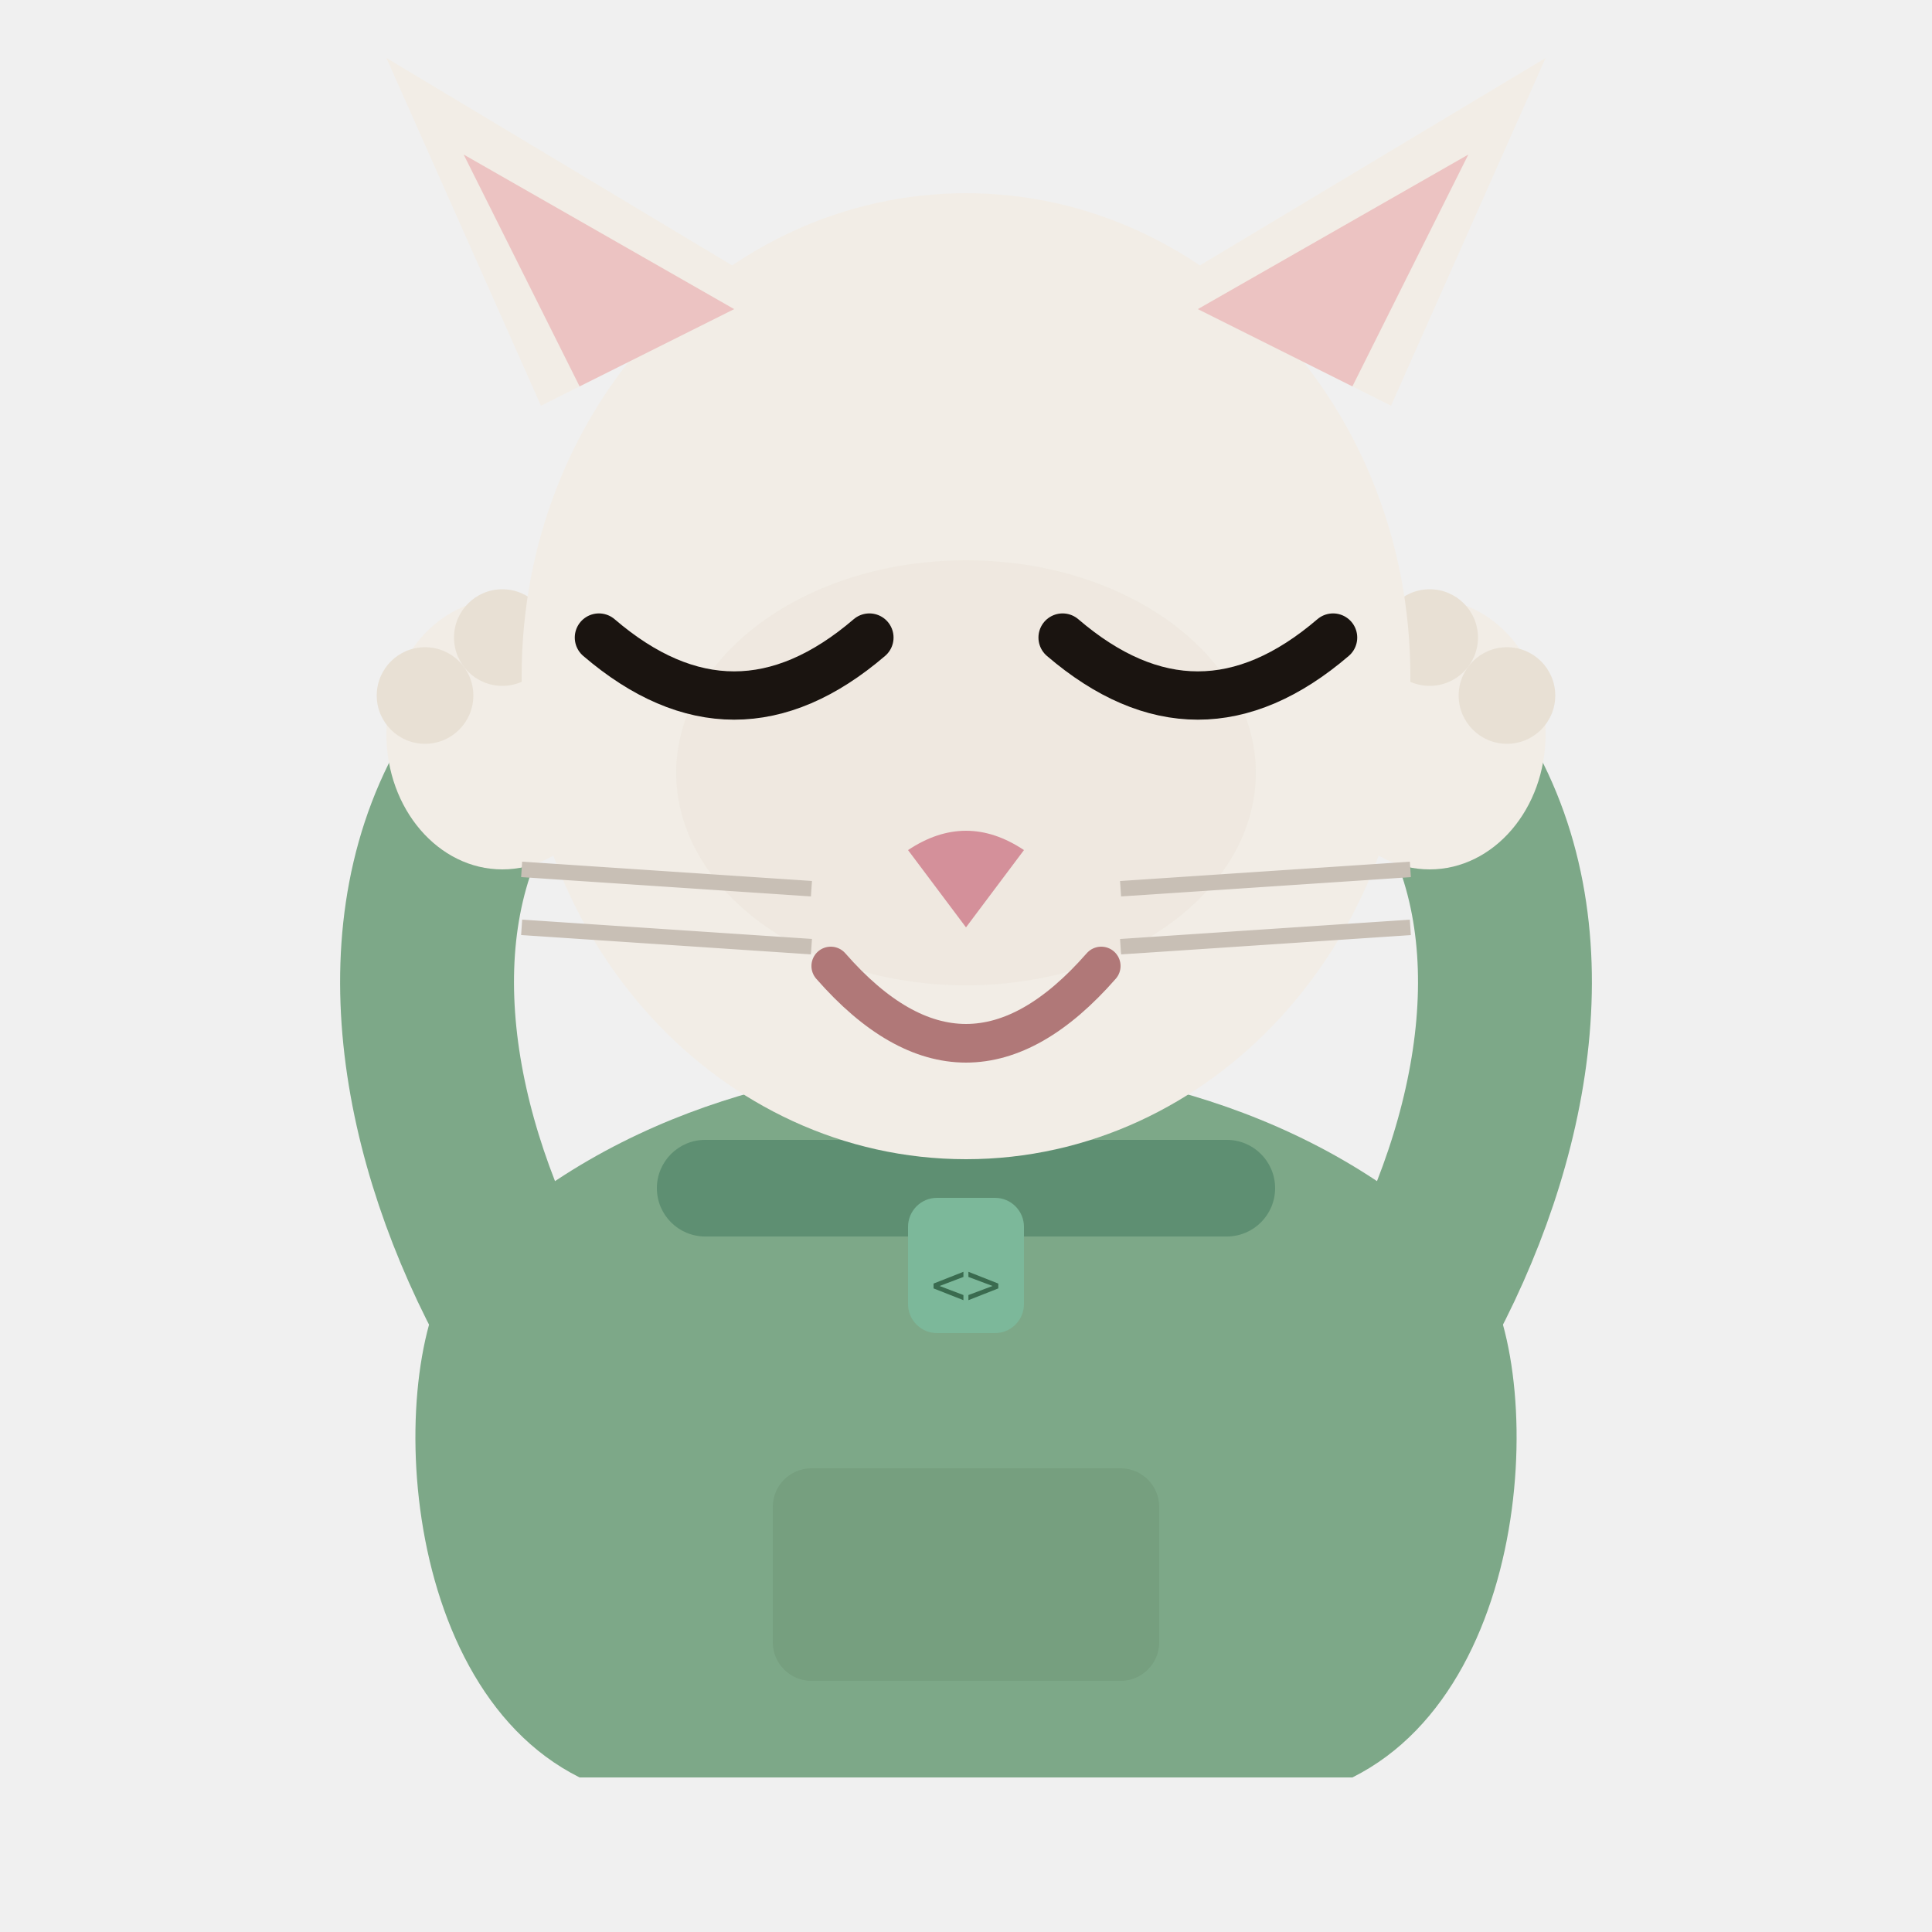
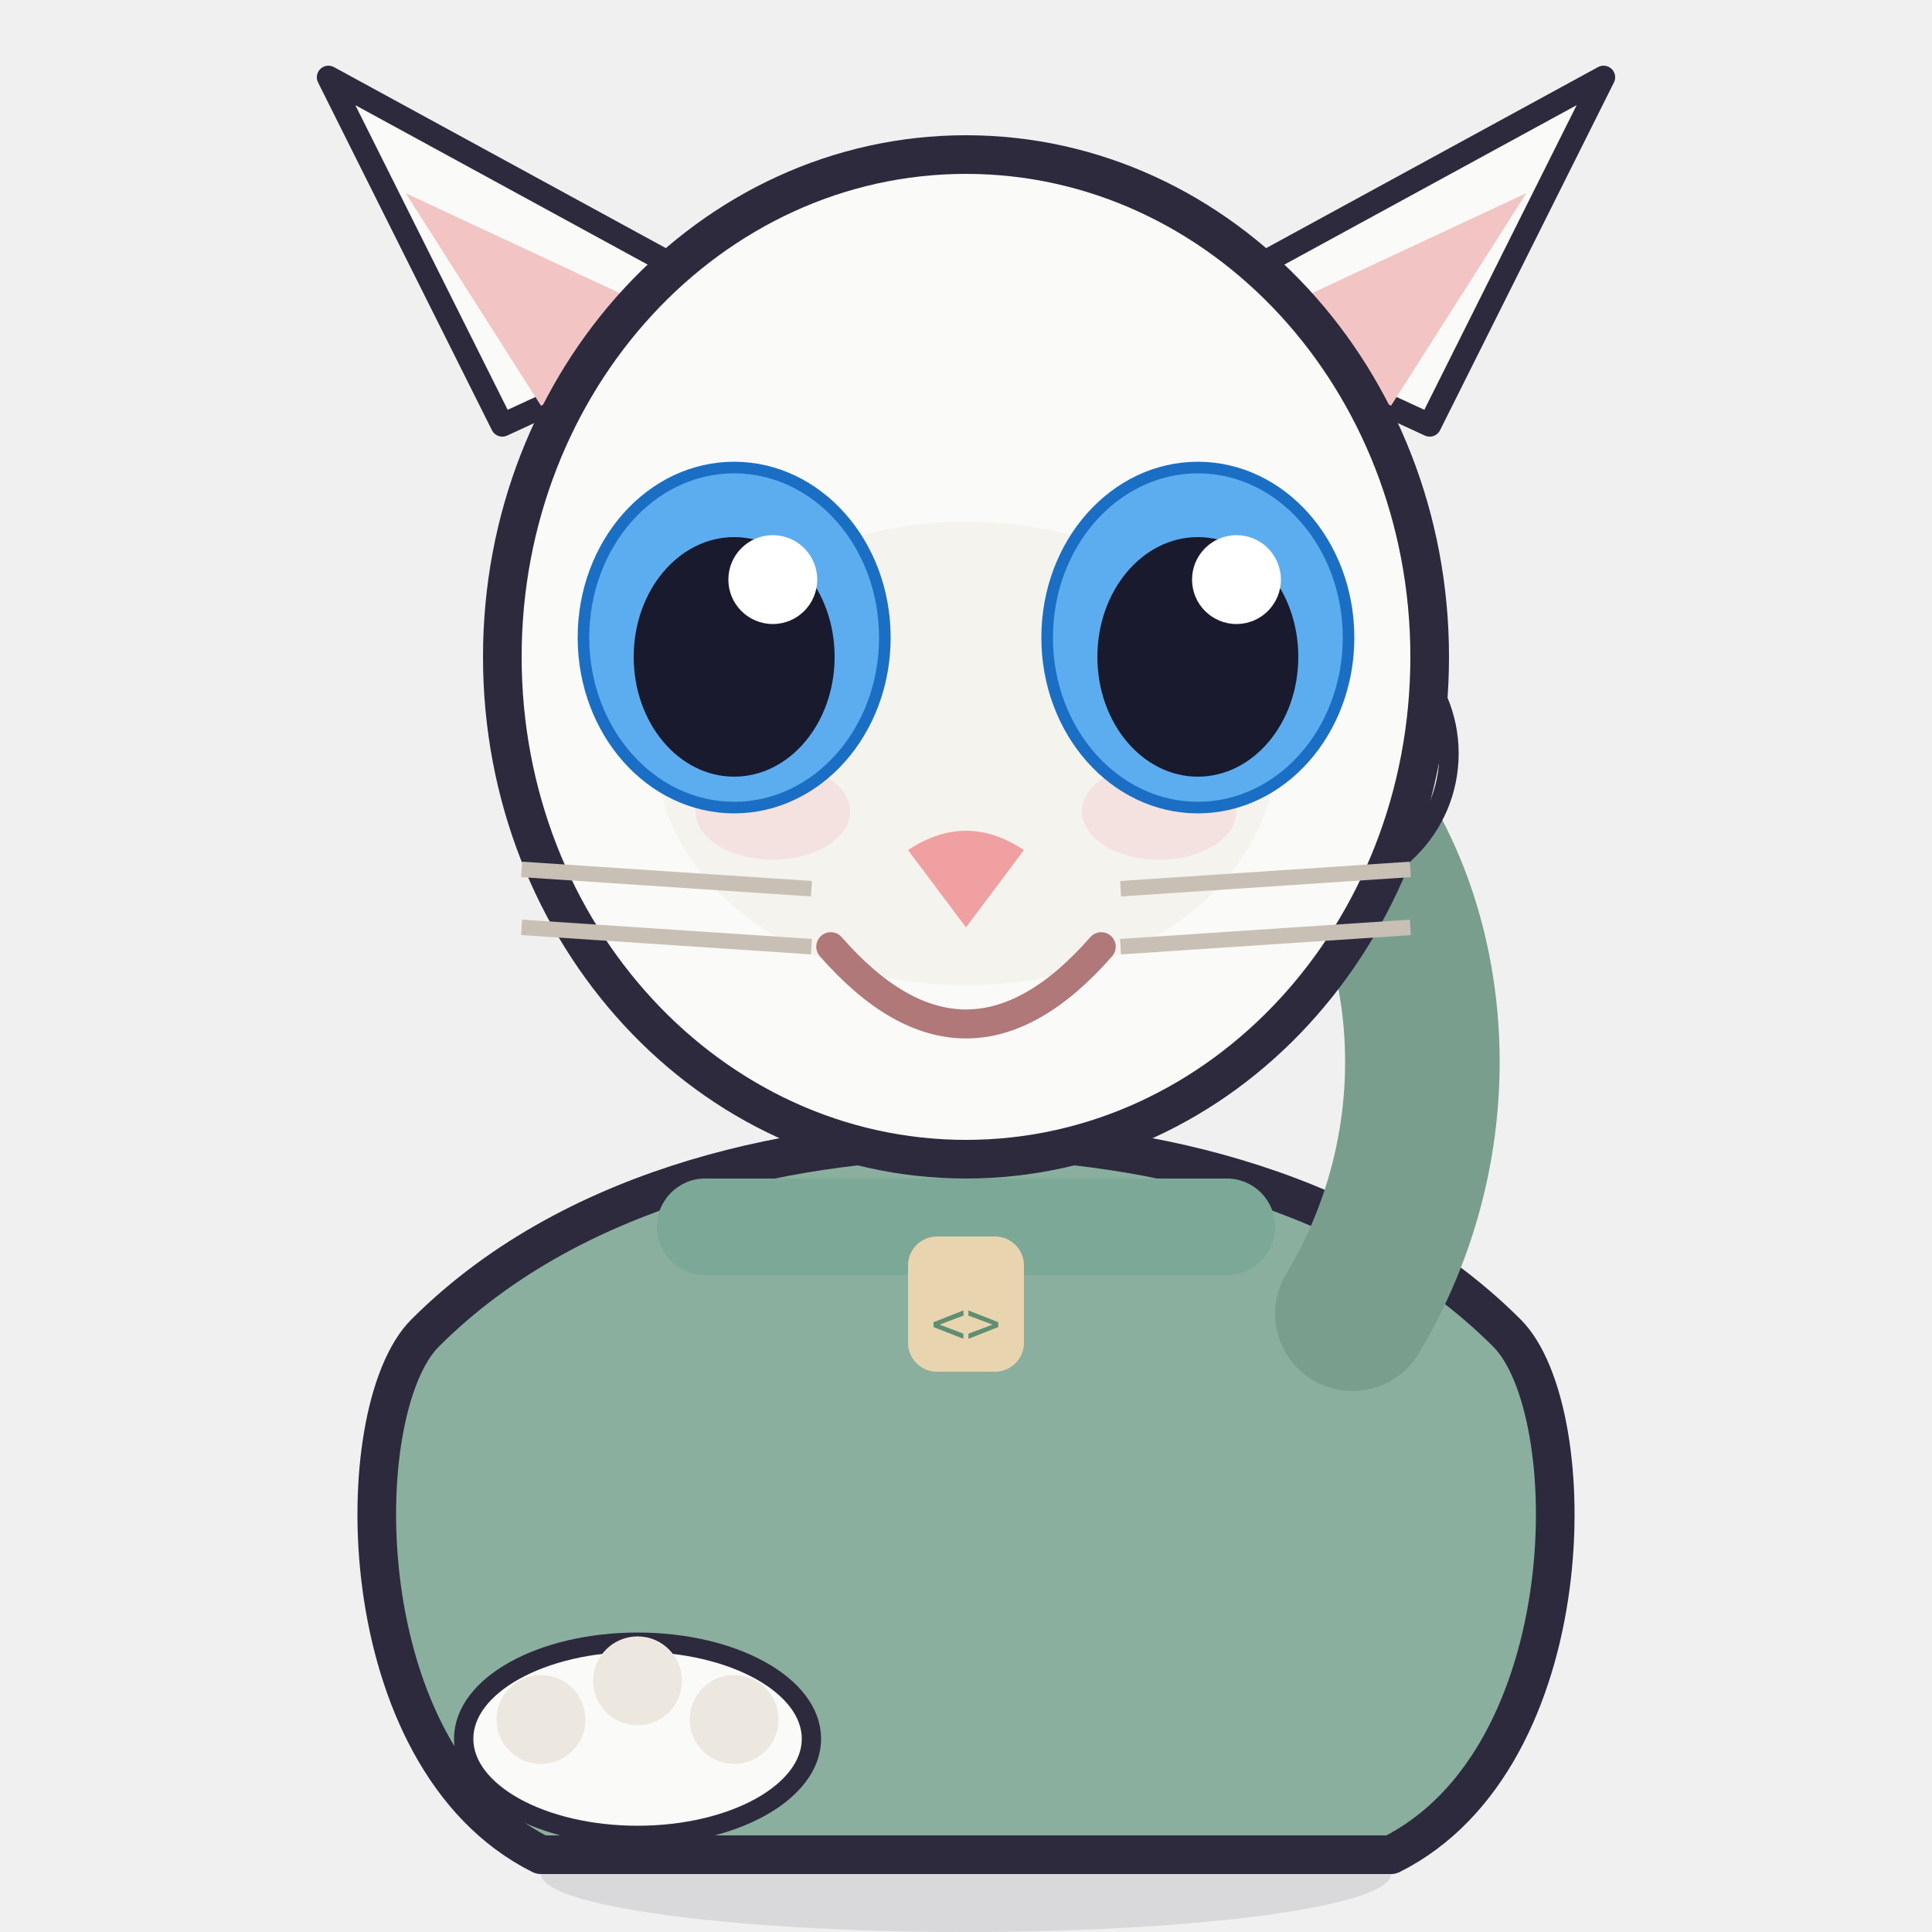
- <svg xmlns="http://www.w3.org/2000/svg" viewBox="0 0 100 100" width="100" height="100" role="img" aria-label="Junior Casey — celebrate">
-   <path d="M24,65 C20,69 20,87 30,92 L70,92 C80,87 80,69 76,65 C68,57 57,55 50,55 C43,55 32,57 24,65 Z" fill="#7DA888" />
-   <rect x="40" y="76" width="20" height="11" rx="2" fill="#6B9070" opacity="0.4" />
-   <path d="M27,68 C22,59 20,48 25,40" stroke="#7DA888" stroke-width="9" fill="none" stroke-linecap="round" />
-   <ellipse cx="26" cy="38" rx="6" ry="7" fill="#F2EDE6" />
-   <circle cx="22" cy="36" r="2.5" fill="#E8E0D4" />
-   <circle cx="26" cy="33" r="2.5" fill="#E8E0D4" />
-   <circle cx="30" cy="36" r="2.5" fill="#E8E0D4" />
-   <path d="M73,68 C78,59 80,48 75,40" stroke="#7DA888" stroke-width="9" fill="none" stroke-linecap="round" />
-   <ellipse cx="74" cy="38" rx="6" ry="7" fill="#F2EDE6" />
-   <circle cx="70" cy="36" r="2.5" fill="#E8E0D4" />
-   <circle cx="74" cy="33" r="2.5" fill="#E8E0D4" />
-   <circle cx="78" cy="36" r="2.5" fill="#E8E0D4" />
-   <rect x="34" y="59" width="32" height="5" rx="2.5" fill="#5E8F72" />
-   <rect x="47" y="62" width="6" height="7" rx="1.5" fill="#7CB89A" />
-   <text x="50" y="67.5" text-anchor="middle" font-family="monospace" font-size="3" fill="#3A6B4F">&lt;&gt;</text>
-   <ellipse cx="50" cy="35" rx="23" ry="25" fill="#F2EDE6" />
-   <ellipse cx="50" cy="40" rx="15" ry="11" fill="#E8E0D4" opacity="0.35" />
-   <path d="M28,21 L20,3 L40,15 Z" fill="#F2EDE6" />
-   <path d="M30,20 L24,8 L38,16 Z" fill="#EAB5B5" opacity="0.75" />
-   <path d="M72,21 L80,3 L60,15 Z" fill="#F2EDE6" />
-   <path d="M70,20 L76,8 L62,16 Z" fill="#EAB5B5" opacity="0.75" />
-   <path d="M31,33 Q38,39 45,33" stroke="#1A1410" stroke-width="2.5" fill="none" stroke-linecap="round" />
-   <path d="M55,33 Q62,39 69,33" stroke="#1A1410" stroke-width="2.5" fill="none" stroke-linecap="round" />
-   <path d="M47,44 L50,48 L53,44 Q50,42 47,44 Z" fill="#D4909A" />
-   <path d="M43,50 Q50,58 57,50" stroke="#B07878" stroke-width="2" fill="none" stroke-linecap="round" />
-   <line x1="27" y1="45" x2="42" y2="46" stroke="#C8BFB5" stroke-width="0.8" />
-   <line x1="27" y1="48" x2="42" y2="49" stroke="#C8BFB5" stroke-width="0.8" />
-   <line x1="58" y1="46" x2="73" y2="45" stroke="#C8BFB5" stroke-width="0.8" />
-   <line x1="58" y1="49" x2="73" y2="48" stroke="#C8BFB5" stroke-width="0.8" />
+ <svg xmlns="http://www.w3.org/2000/svg" viewBox="0 0 100 100" width="100" height="100" role="img" aria-label="Junior Casey, celebrate">
+   <ellipse cx="50" cy="97" rx="22" ry="3" fill="#2D2A3E" opacity="0.12" />
+   <path d="M22,69 C18,73 18,91 28,96 L72,96 C82,91 82,73 78,69 C70,61 58,59 50,59 C42,59 30,61 22,69 Z" fill="#8BAF9F" stroke="#2D2A3E" stroke-width="2" stroke-linejoin="round" />
+   <rect x="34" y="61" width="32" height="5" rx="2.5" fill="#7CA897" />
+   <rect x="47" y="64" width="6" height="7" rx="1.5" fill="#E8D5B0" />
+   <text x="50" y="69.5" text-anchor="middle" font-family="monospace" font-size="3" fill="#5E8F72">&lt;&gt;</text>
+   <ellipse cx="33" cy="90" rx="9" ry="5" fill="#FAFAF8" stroke="#2D2A3E" stroke-width="1" />
+   <circle cx="28" cy="89" r="2.3" fill="#EDE8DF" />
+   <circle cx="33" cy="87" r="2.3" fill="#EDE8DF" />
+   <circle cx="38" cy="89" r="2.3" fill="#EDE8DF" />
+   <path d="M70,68 C76,58 74,46 68,40" stroke="#7A9E8E" stroke-width="8" fill="none" stroke-linecap="round" />
+   <ellipse cx="68" cy="39" rx="7" ry="7" fill="#FAFAF8" stroke="#2D2A3E" stroke-width="1" />
+   <g transform="translate(0,-3)">
+     <path d="M26,25 L17,7 L39,19 Z" fill="#FAFAF8" stroke="#2D2A3E" stroke-width="1.2" stroke-linejoin="round" />
+     <path d="M28,24 L21,13 L36,20 Z" fill="#F2C4C4" />
+     <path d="M74,25 L83,7 L61,19 Z" fill="#FAFAF8" stroke="#2D2A3E" stroke-width="1.2" stroke-linejoin="round" />
+     <path d="M72,24 L79,13 L64,20 Z" fill="#F2C4C4" />
+     <ellipse cx="50" cy="37" rx="24" ry="26" fill="#FAFAF8" stroke="#2D2A3E" stroke-width="2" stroke-linejoin="round" />
+     <ellipse cx="50" cy="42" rx="16" ry="12" fill="#EDE8DF" opacity="0.4" />
+     <ellipse cx="40" cy="45" rx="4" ry="2.5" fill="#F2C4C4" opacity="0.35" />
+     <ellipse cx="60" cy="45" rx="4" ry="2.5" fill="#F2C4C4" opacity="0.35" />
+     <ellipse cx="38" cy="36" rx="7.8" ry="8.8" fill="#5BADF0" stroke="#1A6FC4" stroke-width="0.6" />
+     <ellipse cx="38" cy="37" rx="5.2" ry="6.2" fill="#1A1A2E" />
+     <circle cx="40" cy="33" r="2.3" fill="#FFFFFF" />
+     <ellipse cx="62" cy="36" rx="7.8" ry="8.8" fill="#5BADF0" stroke="#1A6FC4" stroke-width="0.6" />
+     <ellipse cx="62" cy="37" rx="5.2" ry="6.2" fill="#1A1A2E" />
+     <circle cx="64" cy="33" r="2.3" fill="#FFFFFF" />
+     <path d="M47,47 L50 51 L53,47 Q50,45 47,47 Z" fill="#F0A0A0" />
+     <path d="M43,52 Q50,60 57,52" stroke="#B07878" stroke-width="1.5" fill="none" stroke-linecap="round" />
+     <line x1="27" y1="48" x2="42" y2="49" stroke="#C8BFB5" stroke-width="0.8" />
+     <line x1="27" y1="51" x2="42" y2="52" stroke="#C8BFB5" stroke-width="0.8" />
+     <line x1="58" y1="49" x2="73" y2="48" stroke="#C8BFB5" stroke-width="0.8" />
+     <line x1="58" y1="52" x2="73" y2="51" stroke="#C8BFB5" stroke-width="0.8" />
+   </g>
</svg>
